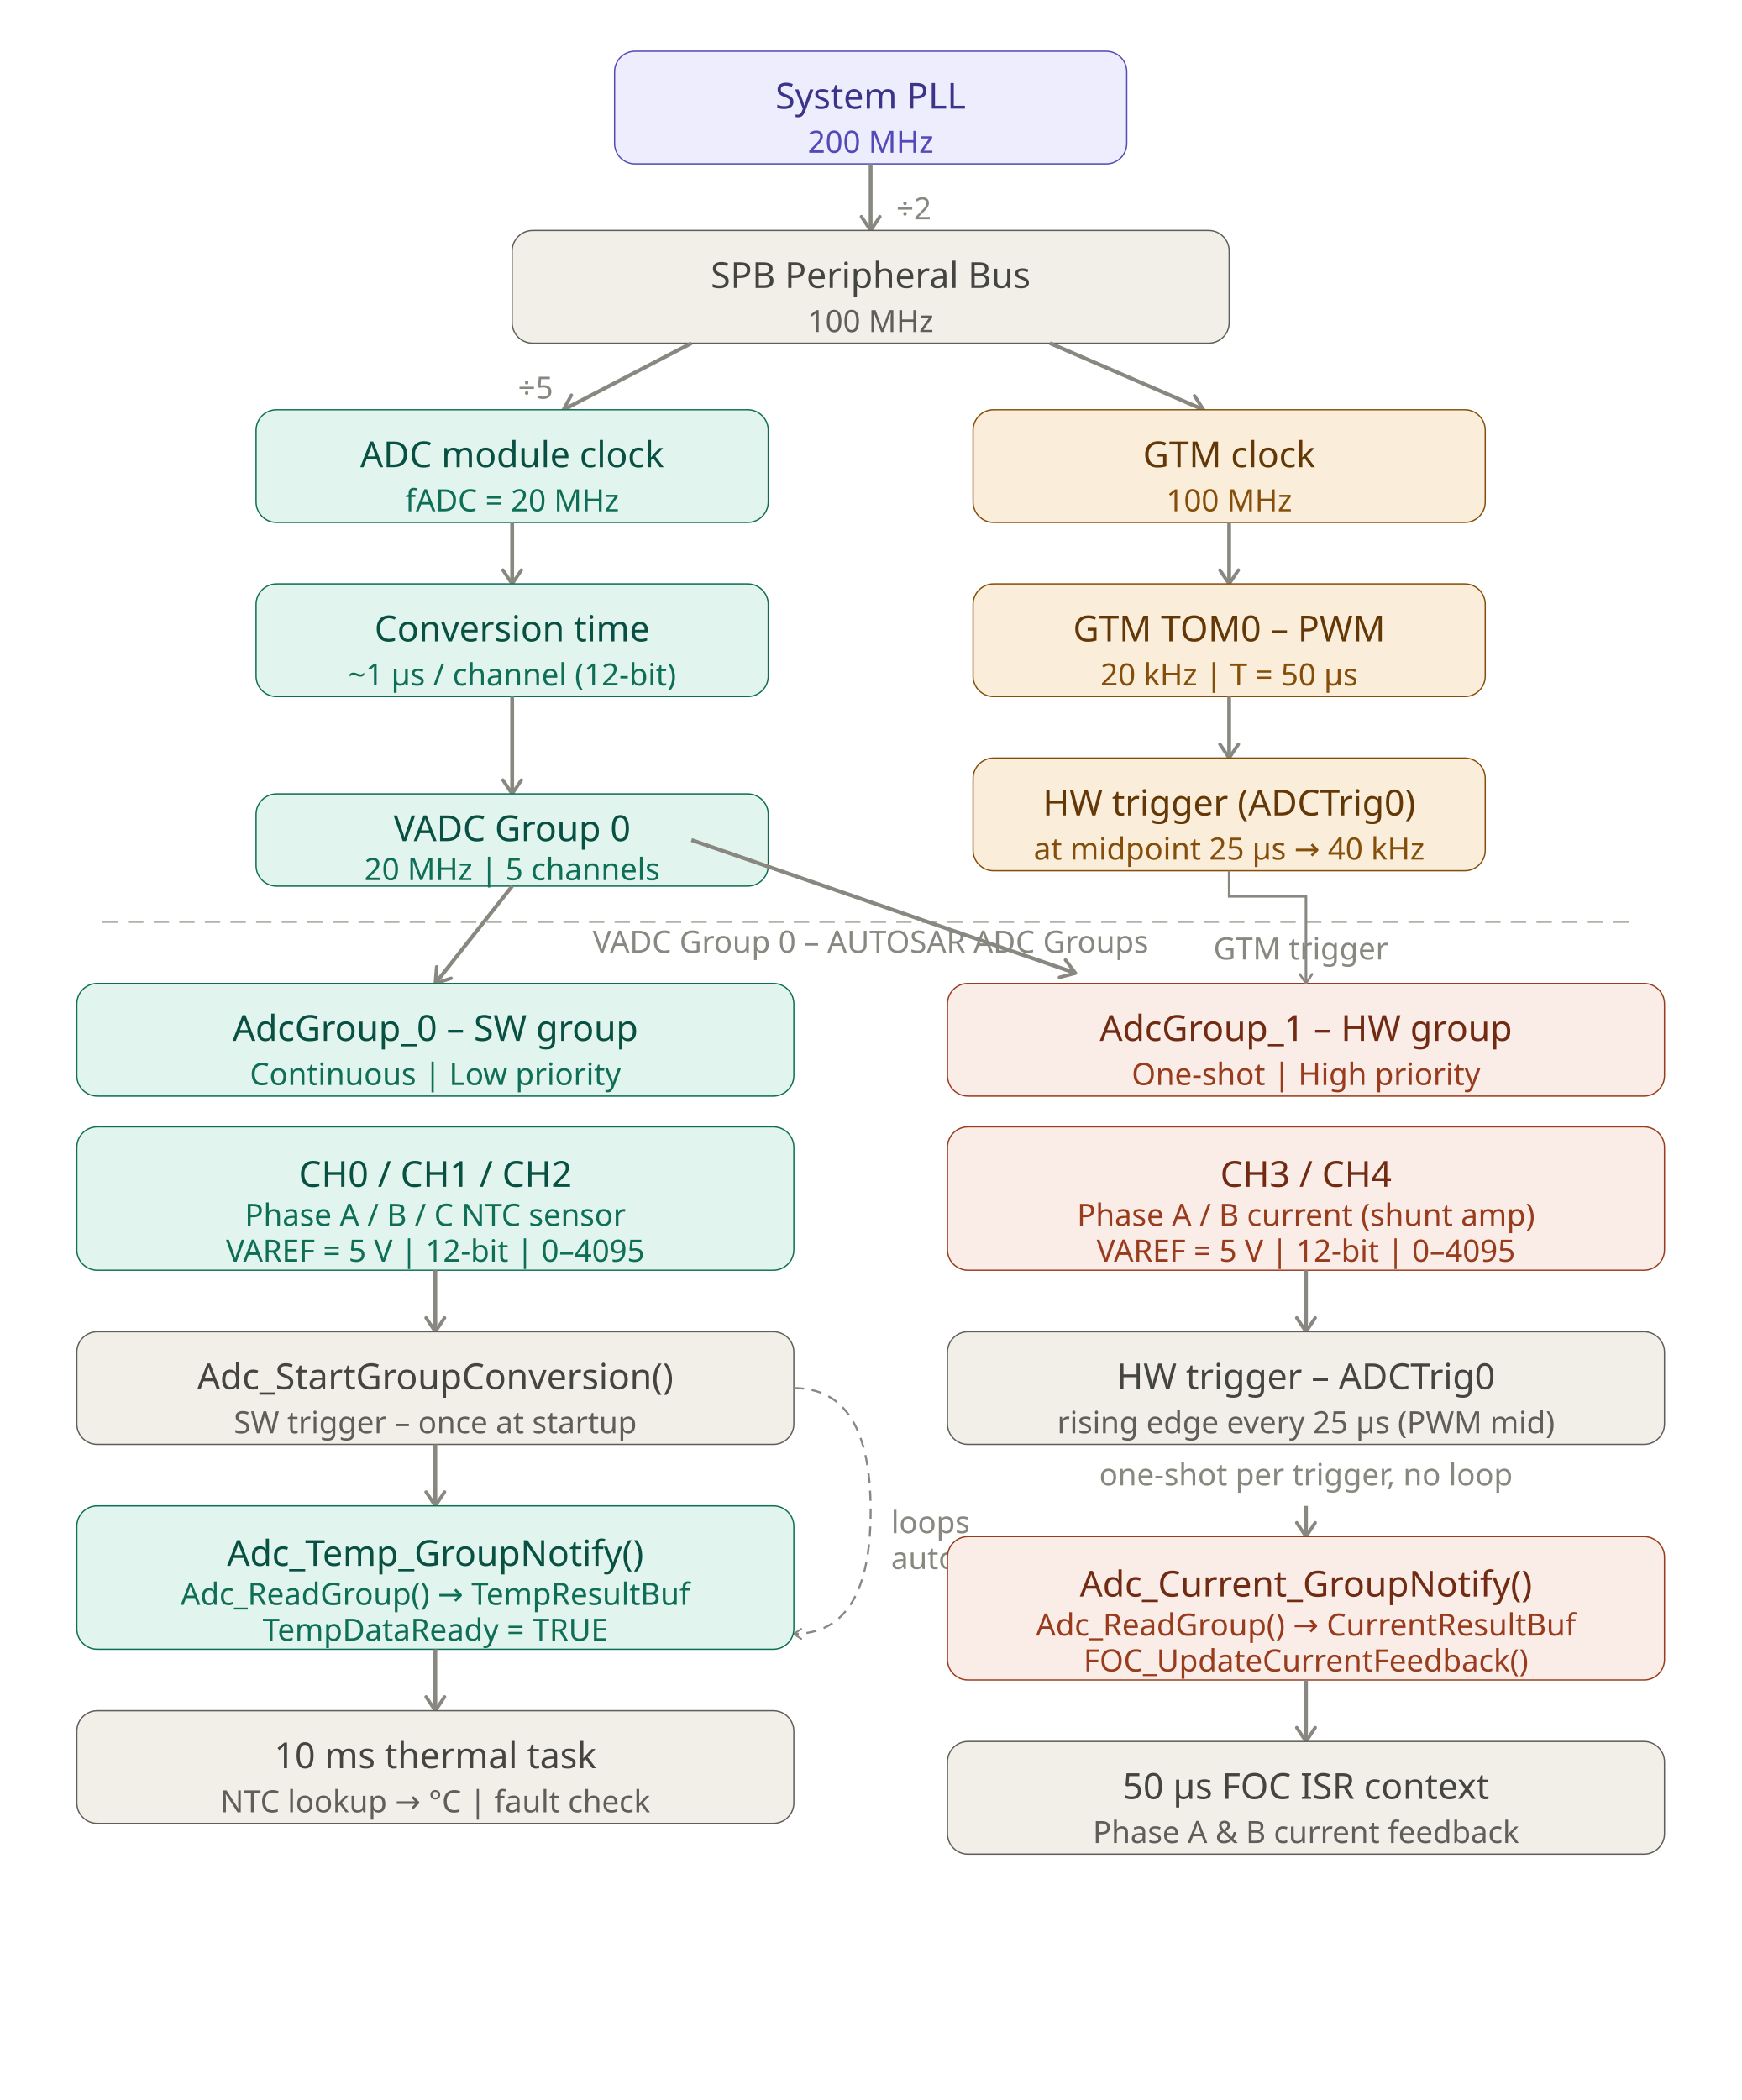
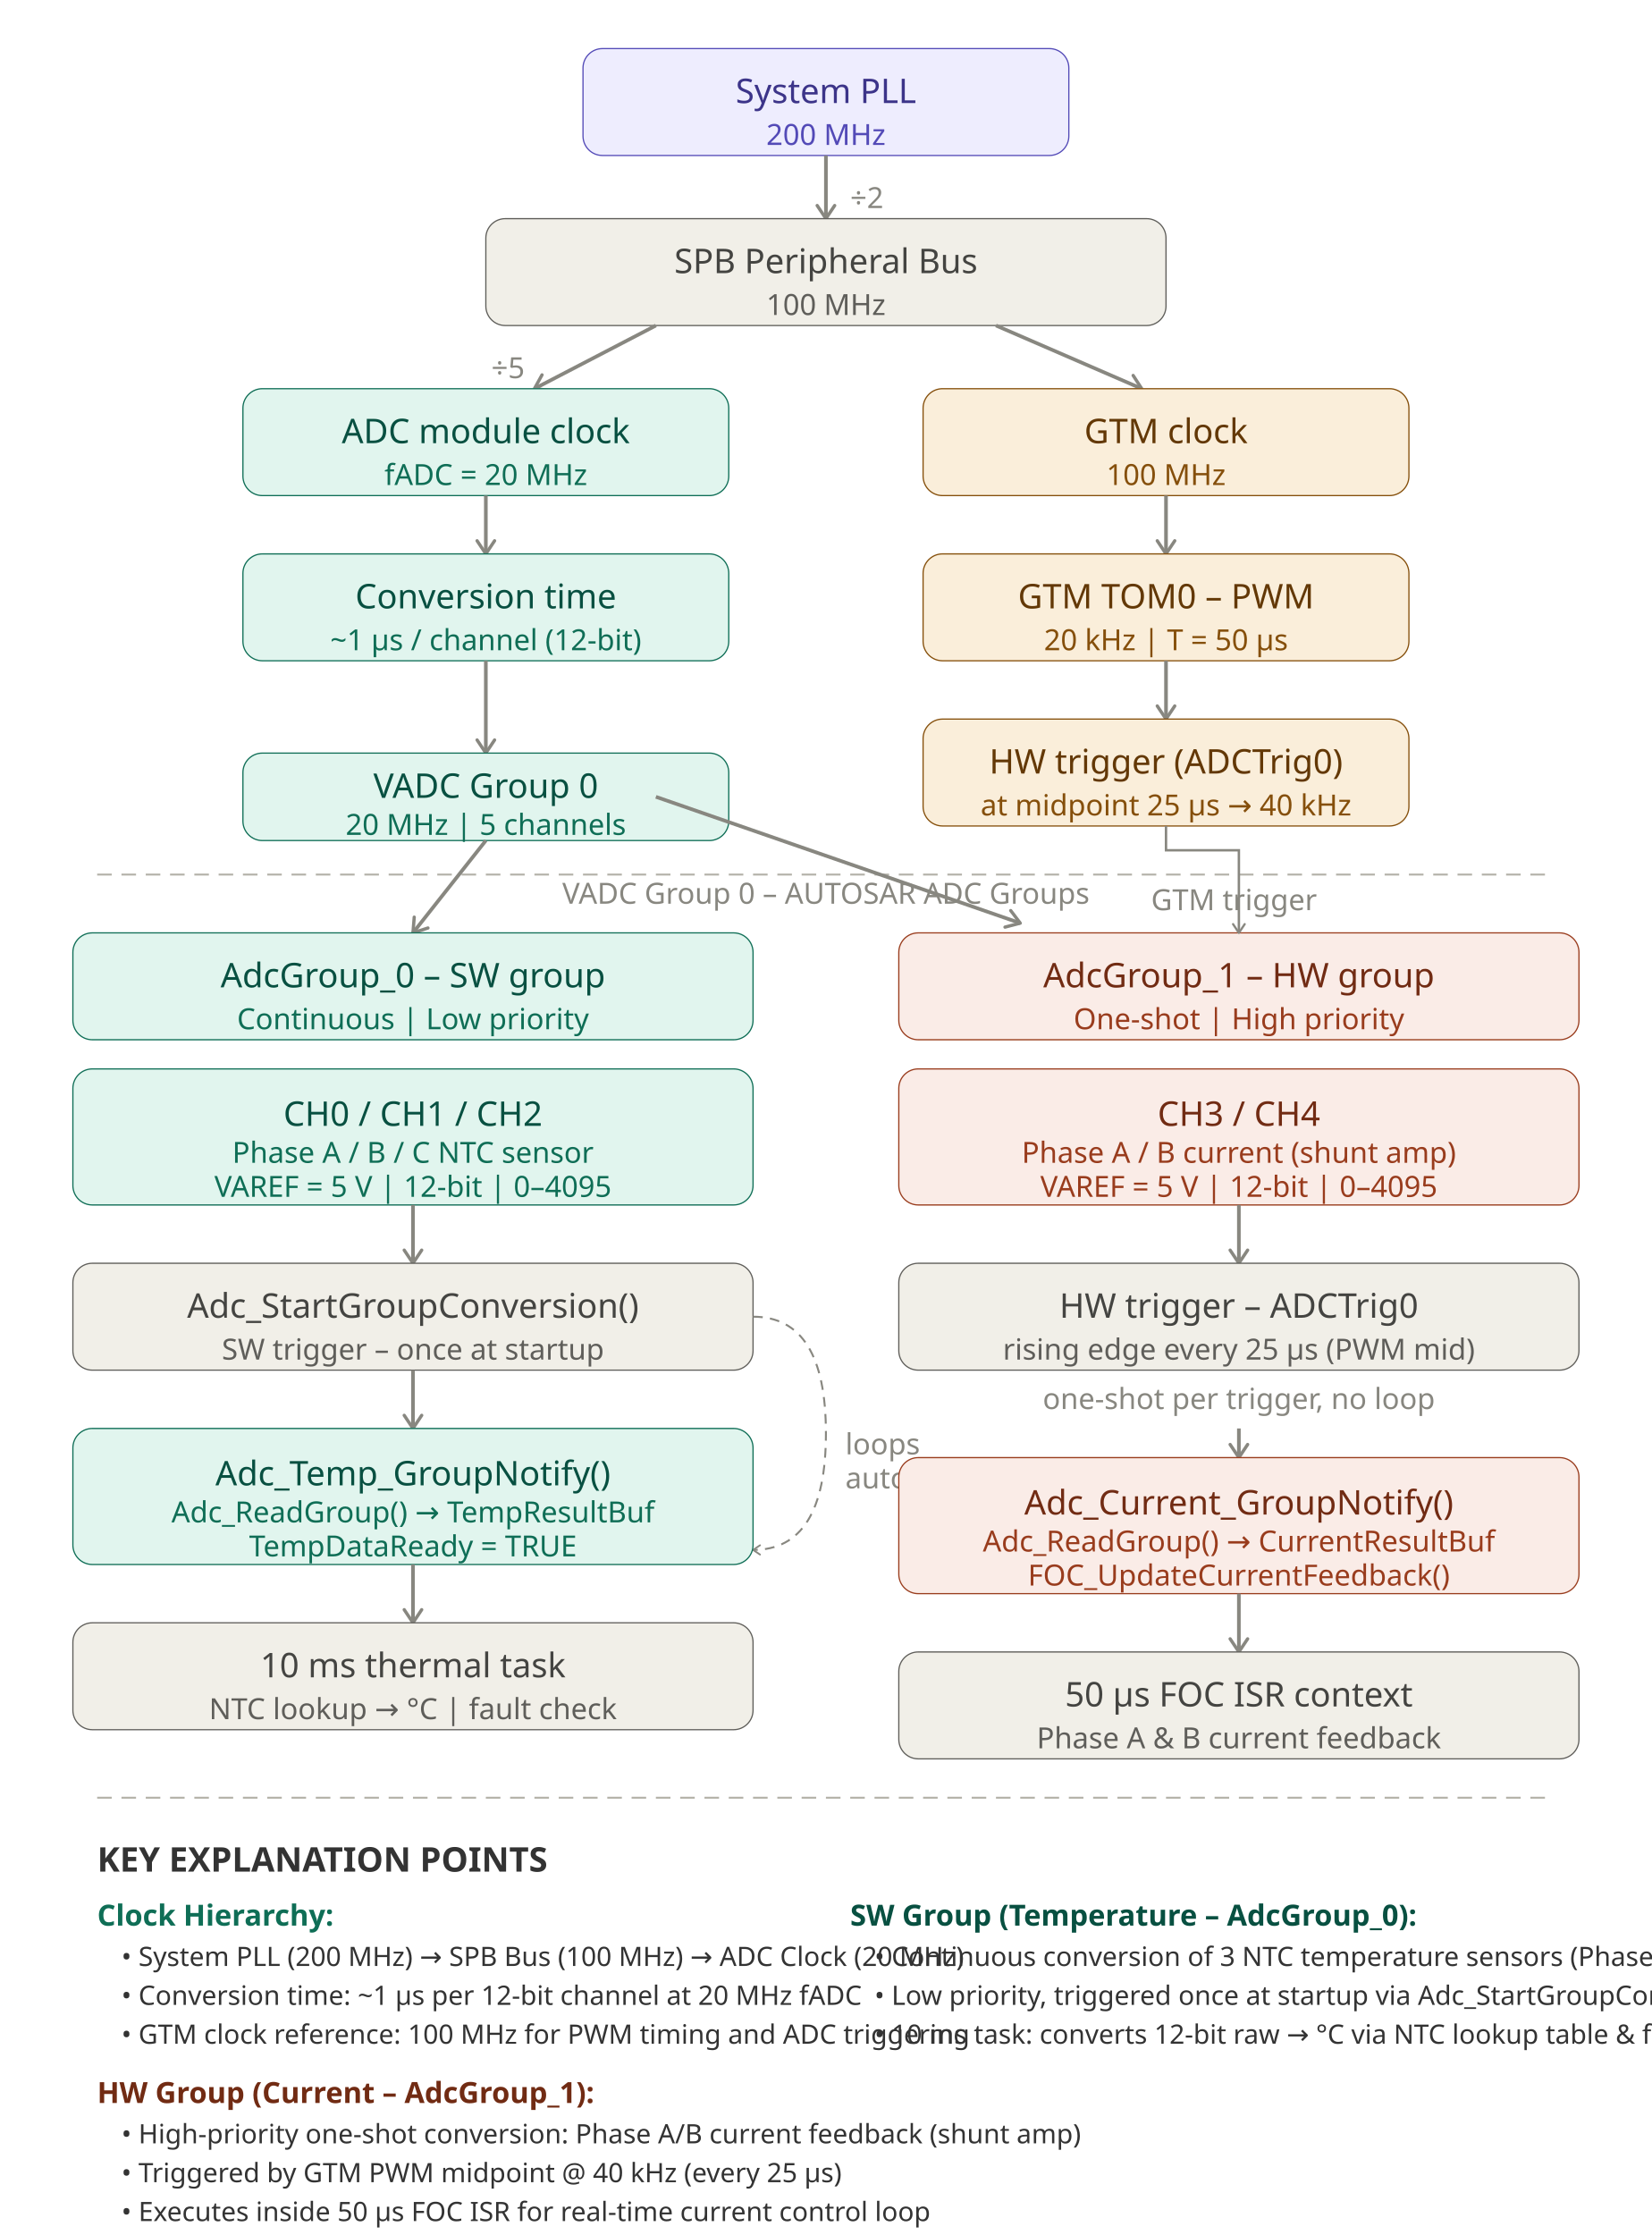
- <svg xmlns="http://www.w3.org/2000/svg" width="100%" viewBox="0 0 680 820" role="img">
+ <svg xmlns="http://www.w3.org/2000/svg" width="100%" viewBox="0 0 680 920" role="img">
  <defs>
    <marker id="arrow" viewBox="0 0 10 10" refX="8" refY="5" markerWidth="6" markerHeight="6" orient="auto-start-reverse">
      <path d="M2 1L8 5L2 9" fill="none" stroke="context-stroke" stroke-width="1.5" stroke-linecap="round" stroke-linejoin="round" />
    </marker>
  </defs>
  <rect x="240" y="20" width="200" height="44" rx="8" fill="#EEEDFE" stroke="#534AB7" stroke-width="0.5" />
  <text font-family="sans-serif" font-size="14" font-weight="500" fill="#3C3489" x="340" y="37" text-anchor="middle" dominant-baseline="central">System PLL</text>
  <text font-family="sans-serif" font-size="12" fill="#534AB7" x="340" y="55" text-anchor="middle" dominant-baseline="central">200 MHz</text>
  <line x1="340" y1="64" x2="340" y2="90" stroke="#888780" stroke-width="1.5" marker-end="url(#arrow)" />
  <text font-family="sans-serif" font-size="12" fill="#888780" x="350" y="81" dominant-baseline="central">÷2</text>
  <rect x="200" y="90" width="280" height="44" rx="8" fill="#F1EFE8" stroke="#5F5E5A" stroke-width="0.5" />
  <text font-family="sans-serif" font-size="14" font-weight="500" fill="#444441" x="340" y="107" text-anchor="middle" dominant-baseline="central">SPB Peripheral Bus</text>
  <text font-family="sans-serif" font-size="12" fill="#5F5E5A" x="340" y="125" text-anchor="middle" dominant-baseline="central">100 MHz</text>
  <line x1="270" y1="134" x2="220" y2="160" stroke="#888780" stroke-width="1.5" marker-end="url(#arrow)" />
  <text font-family="sans-serif" font-size="12" fill="#888780" x="216" y="151" text-anchor="end" dominant-baseline="central">÷5</text>
  <line x1="410" y1="134" x2="470" y2="160" stroke="#888780" stroke-width="1.5" marker-end="url(#arrow)" />
  <rect x="100" y="160" width="200" height="44" rx="8" fill="#E1F5EE" stroke="#0F6E56" stroke-width="0.5" />
  <text font-family="sans-serif" font-size="14" font-weight="500" fill="#085041" x="200" y="177" text-anchor="middle" dominant-baseline="central">ADC module clock</text>
  <text font-family="sans-serif" font-size="12" fill="#0F6E56" x="200" y="195" text-anchor="middle" dominant-baseline="central">fADC = 20 MHz</text>
  <line x1="200" y1="204" x2="200" y2="228" stroke="#888780" stroke-width="1.5" marker-end="url(#arrow)" />
  <rect x="100" y="228" width="200" height="44" rx="8" fill="#E1F5EE" stroke="#0F6E56" stroke-width="0.5" />
  <text font-family="sans-serif" font-size="14" font-weight="500" fill="#085041" x="200" y="245" text-anchor="middle" dominant-baseline="central">Conversion time</text>
  <text font-family="sans-serif" font-size="12" fill="#0F6E56" x="200" y="263" text-anchor="middle" dominant-baseline="central">~1 µs / channel (12-bit)</text>
  <rect x="380" y="160" width="200" height="44" rx="8" fill="#FAEEDA" stroke="#854F0B" stroke-width="0.5" />
  <text font-family="sans-serif" font-size="14" font-weight="500" fill="#633806" x="480" y="177" text-anchor="middle" dominant-baseline="central">GTM clock</text>
  <text font-family="sans-serif" font-size="12" fill="#854F0B" x="480" y="195" text-anchor="middle" dominant-baseline="central">100 MHz</text>
  <line x1="480" y1="204" x2="480" y2="228" stroke="#888780" stroke-width="1.5" marker-end="url(#arrow)" />
  <rect x="380" y="228" width="200" height="44" rx="8" fill="#FAEEDA" stroke="#854F0B" stroke-width="0.5" />
  <text font-family="sans-serif" font-size="14" font-weight="500" fill="#633806" x="480" y="245" text-anchor="middle" dominant-baseline="central">GTM TOM0 – PWM</text>
  <text font-family="sans-serif" font-size="12" fill="#854F0B" x="480" y="263" text-anchor="middle" dominant-baseline="central">20 kHz  |  T = 50 µs</text>
  <line x1="480" y1="272" x2="480" y2="296" stroke="#888780" stroke-width="1.5" marker-end="url(#arrow)" />
  <rect x="380" y="296" width="200" height="44" rx="8" fill="#FAEEDA" stroke="#854F0B" stroke-width="0.5" />
  <text font-family="sans-serif" font-size="14" font-weight="500" fill="#633806" x="480" y="313" text-anchor="middle" dominant-baseline="central">HW trigger (ADCTrig0)</text>
  <text font-family="sans-serif" font-size="12" fill="#854F0B" x="480" y="331" text-anchor="middle" dominant-baseline="central">at midpoint  25 µs  →  40 kHz</text>
  <line x1="40" y1="360" x2="640" y2="360" stroke="#B4B2A9" stroke-width="0.8" stroke-dasharray="6 4" />
  <text font-family="sans-serif" font-size="12" fill="#888780" x="340" y="372" text-anchor="middle">VADC Group 0  –  AUTOSAR ADC Groups</text>
  <line x1="200" y1="272" x2="200" y2="310" stroke="#888780" stroke-width="1.5" marker-end="url(#arrow)" />
  <rect x="100" y="310" width="200" height="36" rx="8" fill="#E1F5EE" stroke="#0F6E56" stroke-width="0.5" />
  <text font-family="sans-serif" font-size="14" font-weight="500" fill="#085041" x="200" y="323" text-anchor="middle" dominant-baseline="central">VADC Group 0</text>
  <text font-family="sans-serif" font-size="12" fill="#0F6E56" x="200" y="339" text-anchor="middle" dominant-baseline="central">20 MHz  |  5 channels</text>
  <line x1="200" y1="346" x2="170" y2="384" stroke="#888780" stroke-width="1.5" marker-end="url(#arrow)" />
  <line x1="270" y1="328" x2="420" y2="380" stroke="#888780" stroke-width="1.5" marker-end="url(#arrow)" />
  <rect x="30" y="384" width="280" height="44" rx="8" fill="#E1F5EE" stroke="#0F6E56" stroke-width="0.5" />
  <text font-family="sans-serif" font-size="14" font-weight="500" fill="#085041" x="170" y="401" text-anchor="middle" dominant-baseline="central">AdcGroup_0  –  SW group</text>
  <text font-family="sans-serif" font-size="12" fill="#0F6E56" x="170" y="419" text-anchor="middle" dominant-baseline="central">Continuous  |  Low priority</text>
  <rect x="30" y="440" width="280" height="56" rx="8" fill="#E1F5EE" stroke="#0F6E56" stroke-width="0.5" />
  <text font-family="sans-serif" font-size="14" font-weight="500" fill="#085041" x="170" y="458" text-anchor="middle" dominant-baseline="central">CH0 / CH1 / CH2</text>
  <text font-family="sans-serif" font-size="12" fill="#0F6E56" x="170" y="474" text-anchor="middle" dominant-baseline="central">Phase A / B / C NTC sensor</text>
  <text font-family="sans-serif" font-size="12" fill="#0F6E56" x="170" y="488" text-anchor="middle" dominant-baseline="central">VAREF = 5 V  |  12-bit  |  0–4095</text>
  <line x1="170" y1="496" x2="170" y2="520" stroke="#888780" stroke-width="1.5" marker-end="url(#arrow)" />
  <rect x="30" y="520" width="280" height="44" rx="8" fill="#F1EFE8" stroke="#5F5E5A" stroke-width="0.5" />
  <text font-family="sans-serif" font-size="14" font-weight="500" fill="#444441" x="170" y="537" text-anchor="middle" dominant-baseline="central">Adc_StartGroupConversion()</text>
  <text font-family="sans-serif" font-size="12" fill="#5F5E5A" x="170" y="555" text-anchor="middle" dominant-baseline="central">SW trigger – once at startup</text>
  <path d="M310 542 Q340 542 340 590 Q340 638 310 638" fill="none" stroke="#888780" stroke-width="0.8" stroke-dasharray="4 3" marker-end="url(#arrow)" />
  <text font-family="sans-serif" font-size="12" fill="#888780" x="348" y="594" dominant-baseline="central">loops</text>
  <text font-family="sans-serif" font-size="12" fill="#888780" x="348" y="608" dominant-baseline="central">auto</text>
  <line x1="170" y1="564" x2="170" y2="588" stroke="#888780" stroke-width="1.5" marker-end="url(#arrow)" />
  <rect x="30" y="588" width="280" height="56" rx="8" fill="#E1F5EE" stroke="#0F6E56" stroke-width="0.5" />
  <text font-family="sans-serif" font-size="14" font-weight="500" fill="#085041" x="170" y="606" text-anchor="middle" dominant-baseline="central">Adc_Temp_GroupNotify()</text>
  <text font-family="sans-serif" font-size="12" fill="#0F6E56" x="170" y="622" text-anchor="middle" dominant-baseline="central">Adc_ReadGroup() → TempResultBuf</text>
  <text font-family="sans-serif" font-size="12" fill="#0F6E56" x="170" y="636" text-anchor="middle" dominant-baseline="central">TempDataReady = TRUE</text>
  <line x1="170" y1="644" x2="170" y2="668" stroke="#888780" stroke-width="1.5" marker-end="url(#arrow)" />
  <rect x="30" y="668" width="280" height="44" rx="8" fill="#F1EFE8" stroke="#5F5E5A" stroke-width="0.5" />
  <text font-family="sans-serif" font-size="14" font-weight="500" fill="#444441" x="170" y="685" text-anchor="middle" dominant-baseline="central">10 ms thermal task</text>
  <text font-family="sans-serif" font-size="12" fill="#5F5E5A" x="170" y="703" text-anchor="middle" dominant-baseline="central">NTC lookup → °C  |  fault check</text>
  <rect x="370" y="384" width="280" height="44" rx="8" fill="#FAECE7" stroke="#993C1D" stroke-width="0.5" />
  <text font-family="sans-serif" font-size="14" font-weight="500" fill="#712B13" x="510" y="401" text-anchor="middle" dominant-baseline="central">AdcGroup_1  –  HW group</text>
  <text font-family="sans-serif" font-size="12" fill="#993C1D" x="510" y="419" text-anchor="middle" dominant-baseline="central">One-shot  |  High priority</text>
  <path d="M480 340 L480 350 L510 350 L510 384" fill="none" stroke="#888780" stroke-width="1" marker-end="url(#arrow)" />
  <text font-family="sans-serif" font-size="12" fill="#888780" x="508" y="370" text-anchor="middle" dominant-baseline="central">GTM trigger</text>
  <rect x="370" y="440" width="280" height="56" rx="8" fill="#FAECE7" stroke="#993C1D" stroke-width="0.5" />
  <text font-family="sans-serif" font-size="14" font-weight="500" fill="#712B13" x="510" y="458" text-anchor="middle" dominant-baseline="central">CH3 / CH4</text>
  <text font-family="sans-serif" font-size="12" fill="#993C1D" x="510" y="474" text-anchor="middle" dominant-baseline="central">Phase A / B current (shunt amp)</text>
  <text font-family="sans-serif" font-size="12" fill="#993C1D" x="510" y="488" text-anchor="middle" dominant-baseline="central">VAREF = 5 V  |  12-bit  |  0–4095</text>
  <line x1="510" y1="496" x2="510" y2="520" stroke="#888780" stroke-width="1.5" marker-end="url(#arrow)" />
  <rect x="370" y="520" width="280" height="44" rx="8" fill="#F1EFE8" stroke="#5F5E5A" stroke-width="0.5" />
  <text font-family="sans-serif" font-size="14" font-weight="500" fill="#444441" x="510" y="537" text-anchor="middle" dominant-baseline="central">HW trigger – ADCTrig0</text>
  <text font-family="sans-serif" font-size="12" fill="#5F5E5A" x="510" y="555" text-anchor="middle" dominant-baseline="central">rising edge every 25 µs (PWM mid)</text>
  <text font-family="sans-serif" font-size="12" fill="#888780" x="510" y="580" text-anchor="middle">one-shot per trigger, no loop</text>
  <line x1="510" y1="588" x2="510" y2="600" stroke="#888780" stroke-width="1.5" marker-end="url(#arrow)" />
  <rect x="370" y="600" width="280" height="56" rx="8" fill="#FAECE7" stroke="#993C1D" stroke-width="0.5" />
  <text font-family="sans-serif" font-size="14" font-weight="500" fill="#712B13" x="510" y="618" text-anchor="middle" dominant-baseline="central">Adc_Current_GroupNotify()</text>
  <text font-family="sans-serif" font-size="12" fill="#993C1D" x="510" y="634" text-anchor="middle" dominant-baseline="central">Adc_ReadGroup() → CurrentResultBuf</text>
  <text font-family="sans-serif" font-size="12" fill="#993C1D" x="510" y="648" text-anchor="middle" dominant-baseline="central">FOC_UpdateCurrentFeedback()</text>
  <line x1="510" y1="656" x2="510" y2="680" stroke="#888780" stroke-width="1.5" marker-end="url(#arrow)" />
  <rect x="370" y="680" width="280" height="44" rx="8" fill="#F1EFE8" stroke="#5F5E5A" stroke-width="0.5" />
  <text font-family="sans-serif" font-size="14" font-weight="500" fill="#444441" x="510" y="697" text-anchor="middle" dominant-baseline="central">50 µs FOC ISR context</text>
  <text font-family="sans-serif" font-size="12" fill="#5F5E5A" x="510" y="715" text-anchor="middle" dominant-baseline="central">Phase A &amp; B current feedback</text>
+   <line x1="40" y1="740" x2="640" y2="740" stroke="#B4B2A9" stroke-width="0.8" stroke-dasharray="6 4" />
+   <text font-family="sans-serif" font-size="14" font-weight="600" fill="#333333" x="40" y="765" dominant-baseline="central">KEY EXPLANATION POINTS</text>
+   <text font-family="sans-serif" font-size="12" font-weight="600" fill="#0F6E56" x="40" y="788" dominant-baseline="central">Clock Hierarchy:</text>
+   <text font-family="sans-serif" font-size="11" fill="#333333" x="50" y="805" dominant-baseline="central">• System PLL (200 MHz) → SPB Bus (100 MHz) → ADC Clock (20 MHz)</text>
+   <text font-family="sans-serif" font-size="11" fill="#333333" x="50" y="821" dominant-baseline="central">• Conversion time: ~1 µs per 12-bit channel at 20 MHz fADC</text>
+   <text font-family="sans-serif" font-size="11" fill="#333333" x="50" y="837" dominant-baseline="central">• GTM clock reference: 100 MHz for PWM timing and ADC triggering</text>
+   <text font-family="sans-serif" font-size="12" font-weight="600" fill="#085041" x="350" y="788" dominant-baseline="central">SW Group (Temperature – AdcGroup_0):</text>
+   <text font-family="sans-serif" font-size="11" fill="#333333" x="360" y="805" dominant-baseline="central">• Continuous conversion of 3 NTC temperature sensors (Phase A/B/C)</text>
+   <text font-family="sans-serif" font-size="11" fill="#333333" x="360" y="821" dominant-baseline="central">• Low priority, triggered once at startup via Adc_StartGroupConversion()</text>
+   <text font-family="sans-serif" font-size="11" fill="#333333" x="360" y="837" dominant-baseline="central">• 10 ms task: converts 12-bit raw → °C via NTC lookup table &amp; fault check</text>
+   <text font-family="sans-serif" font-size="12" font-weight="600" fill="#712B13" x="40" y="861" dominant-baseline="central">HW Group (Current – AdcGroup_1):</text>
+   <text font-family="sans-serif" font-size="11" fill="#333333" x="50" y="878" dominant-baseline="central">• High-priority one-shot conversion: Phase A/B current feedback (shunt amp)</text>
+   <text font-family="sans-serif" font-size="11" fill="#333333" x="50" y="894" dominant-baseline="central">• Triggered by GTM PWM midpoint @ 40 kHz (every 25 µs)</text>
+   <text font-family="sans-serif" font-size="11" fill="#333333" x="50" y="910" dominant-baseline="central">• Executes inside 50 µs FOC ISR for real-time current control loop</text>
</svg>
